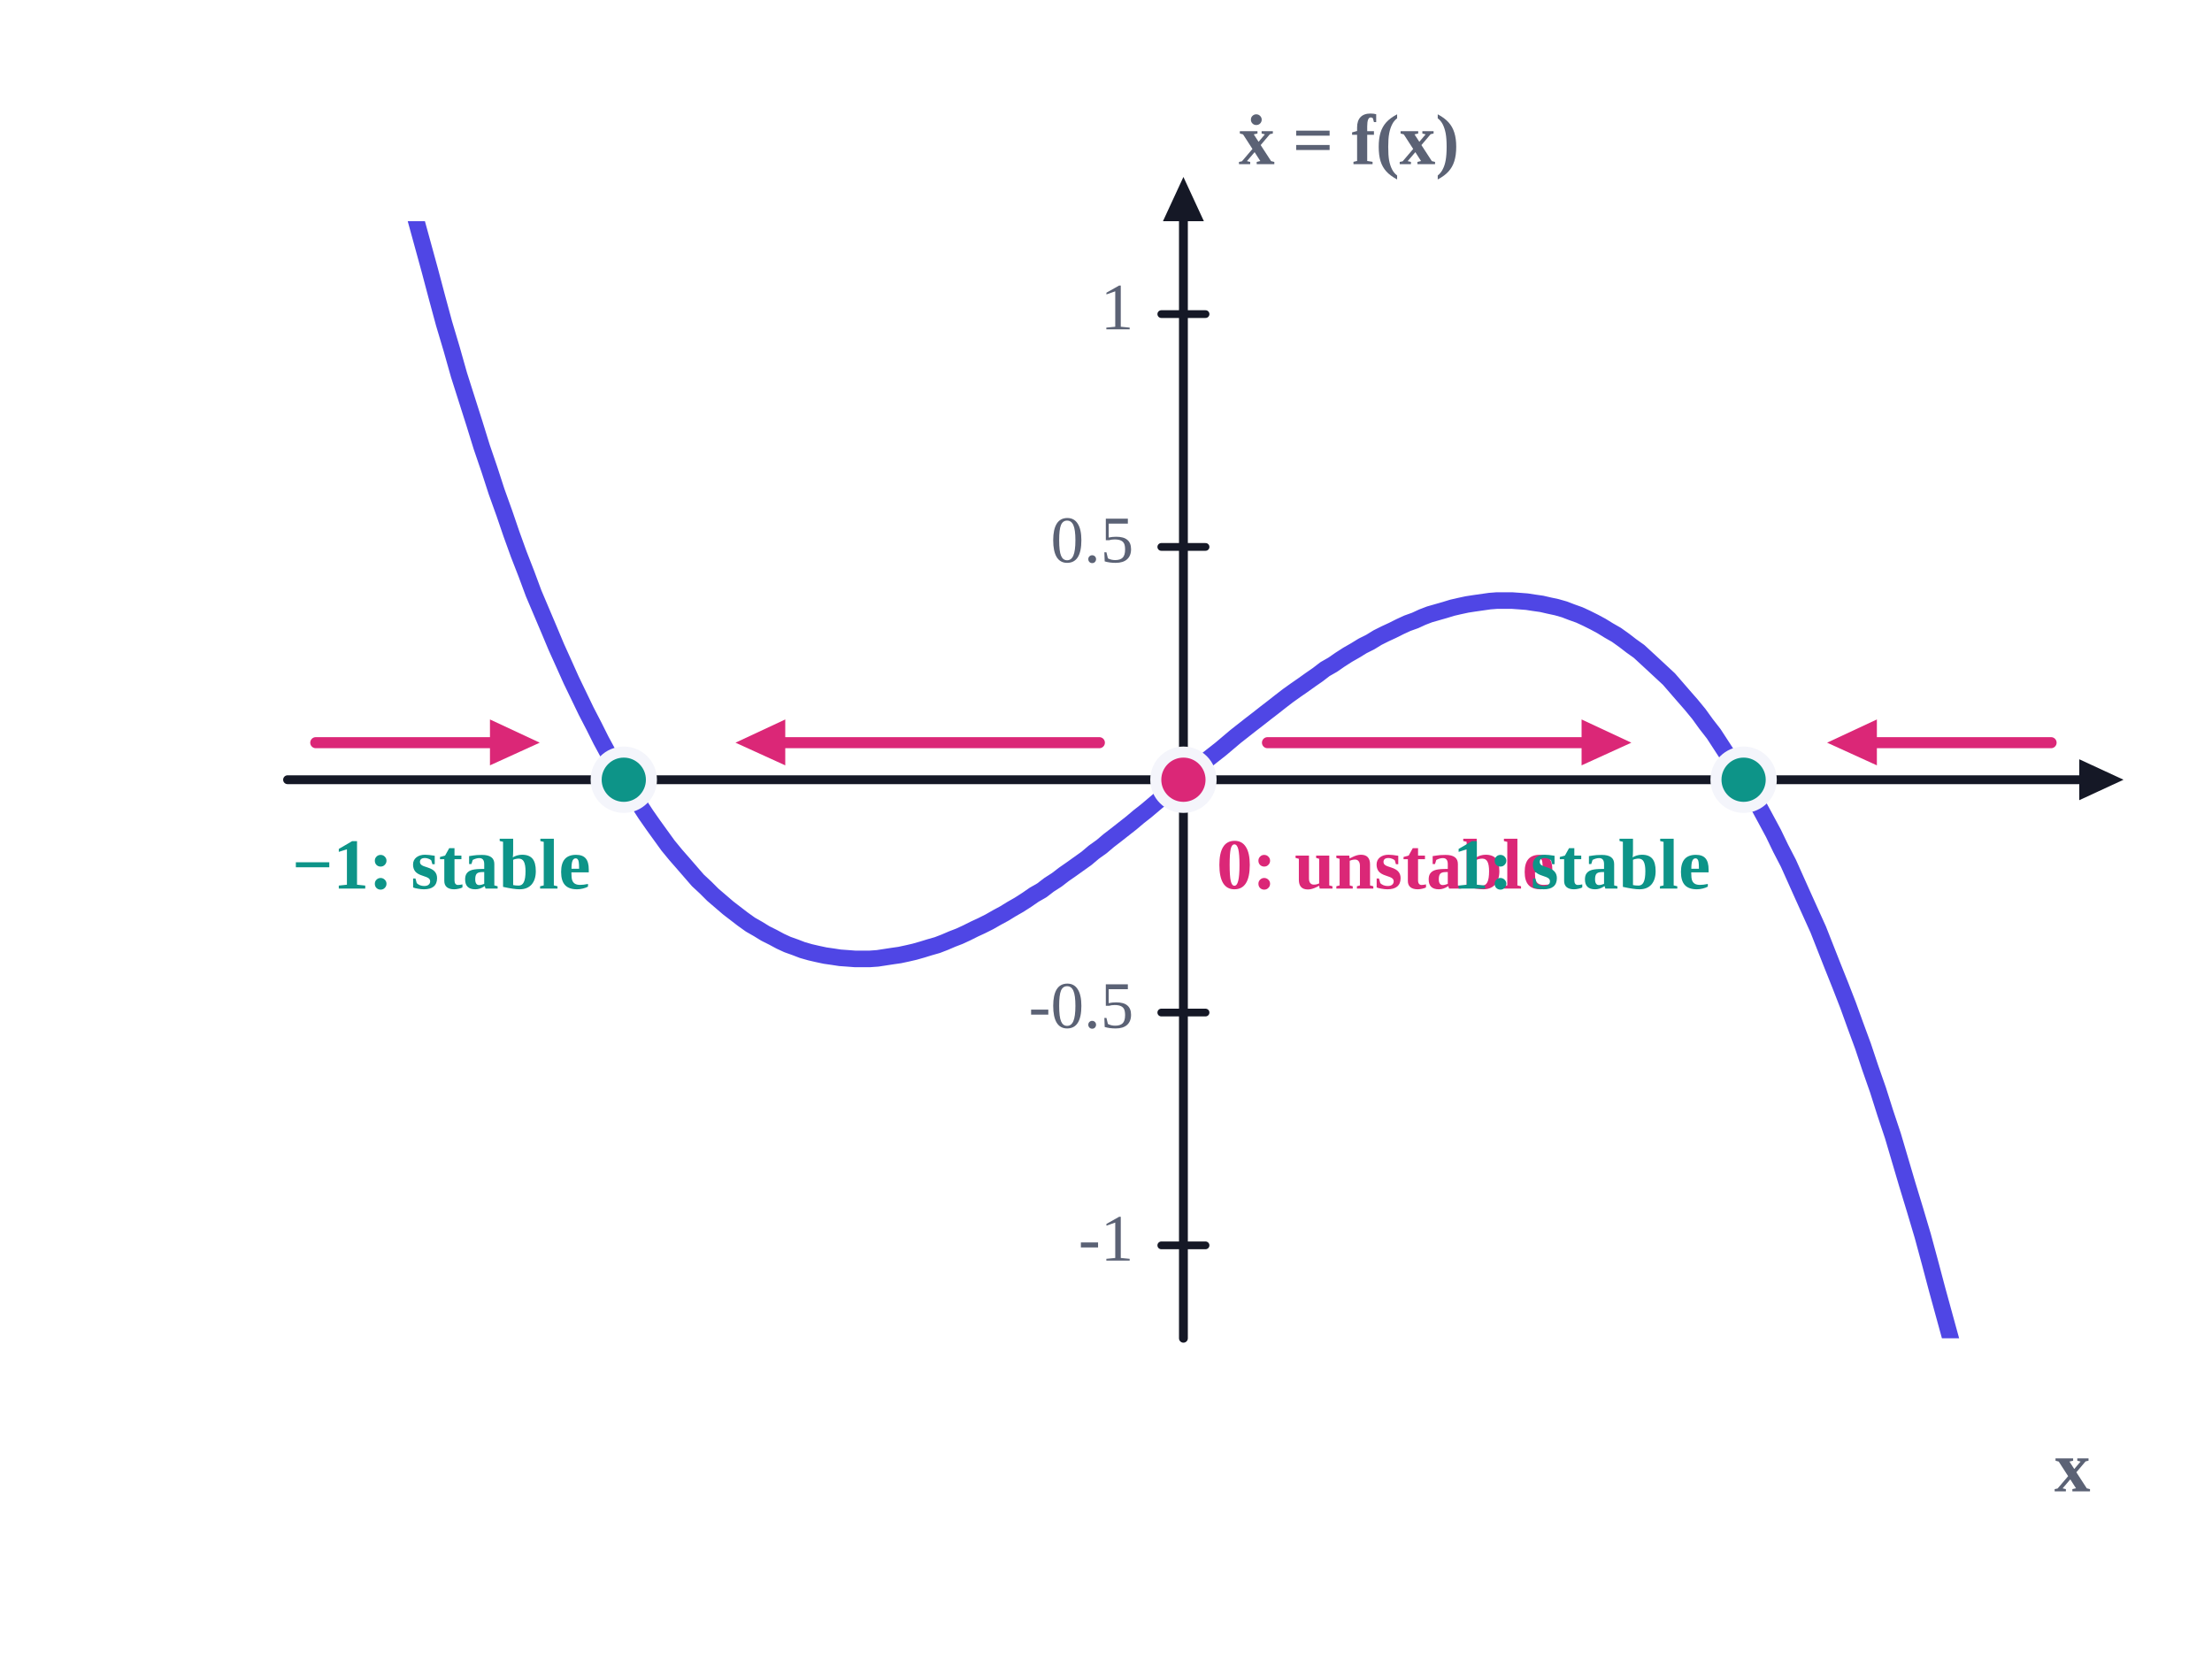
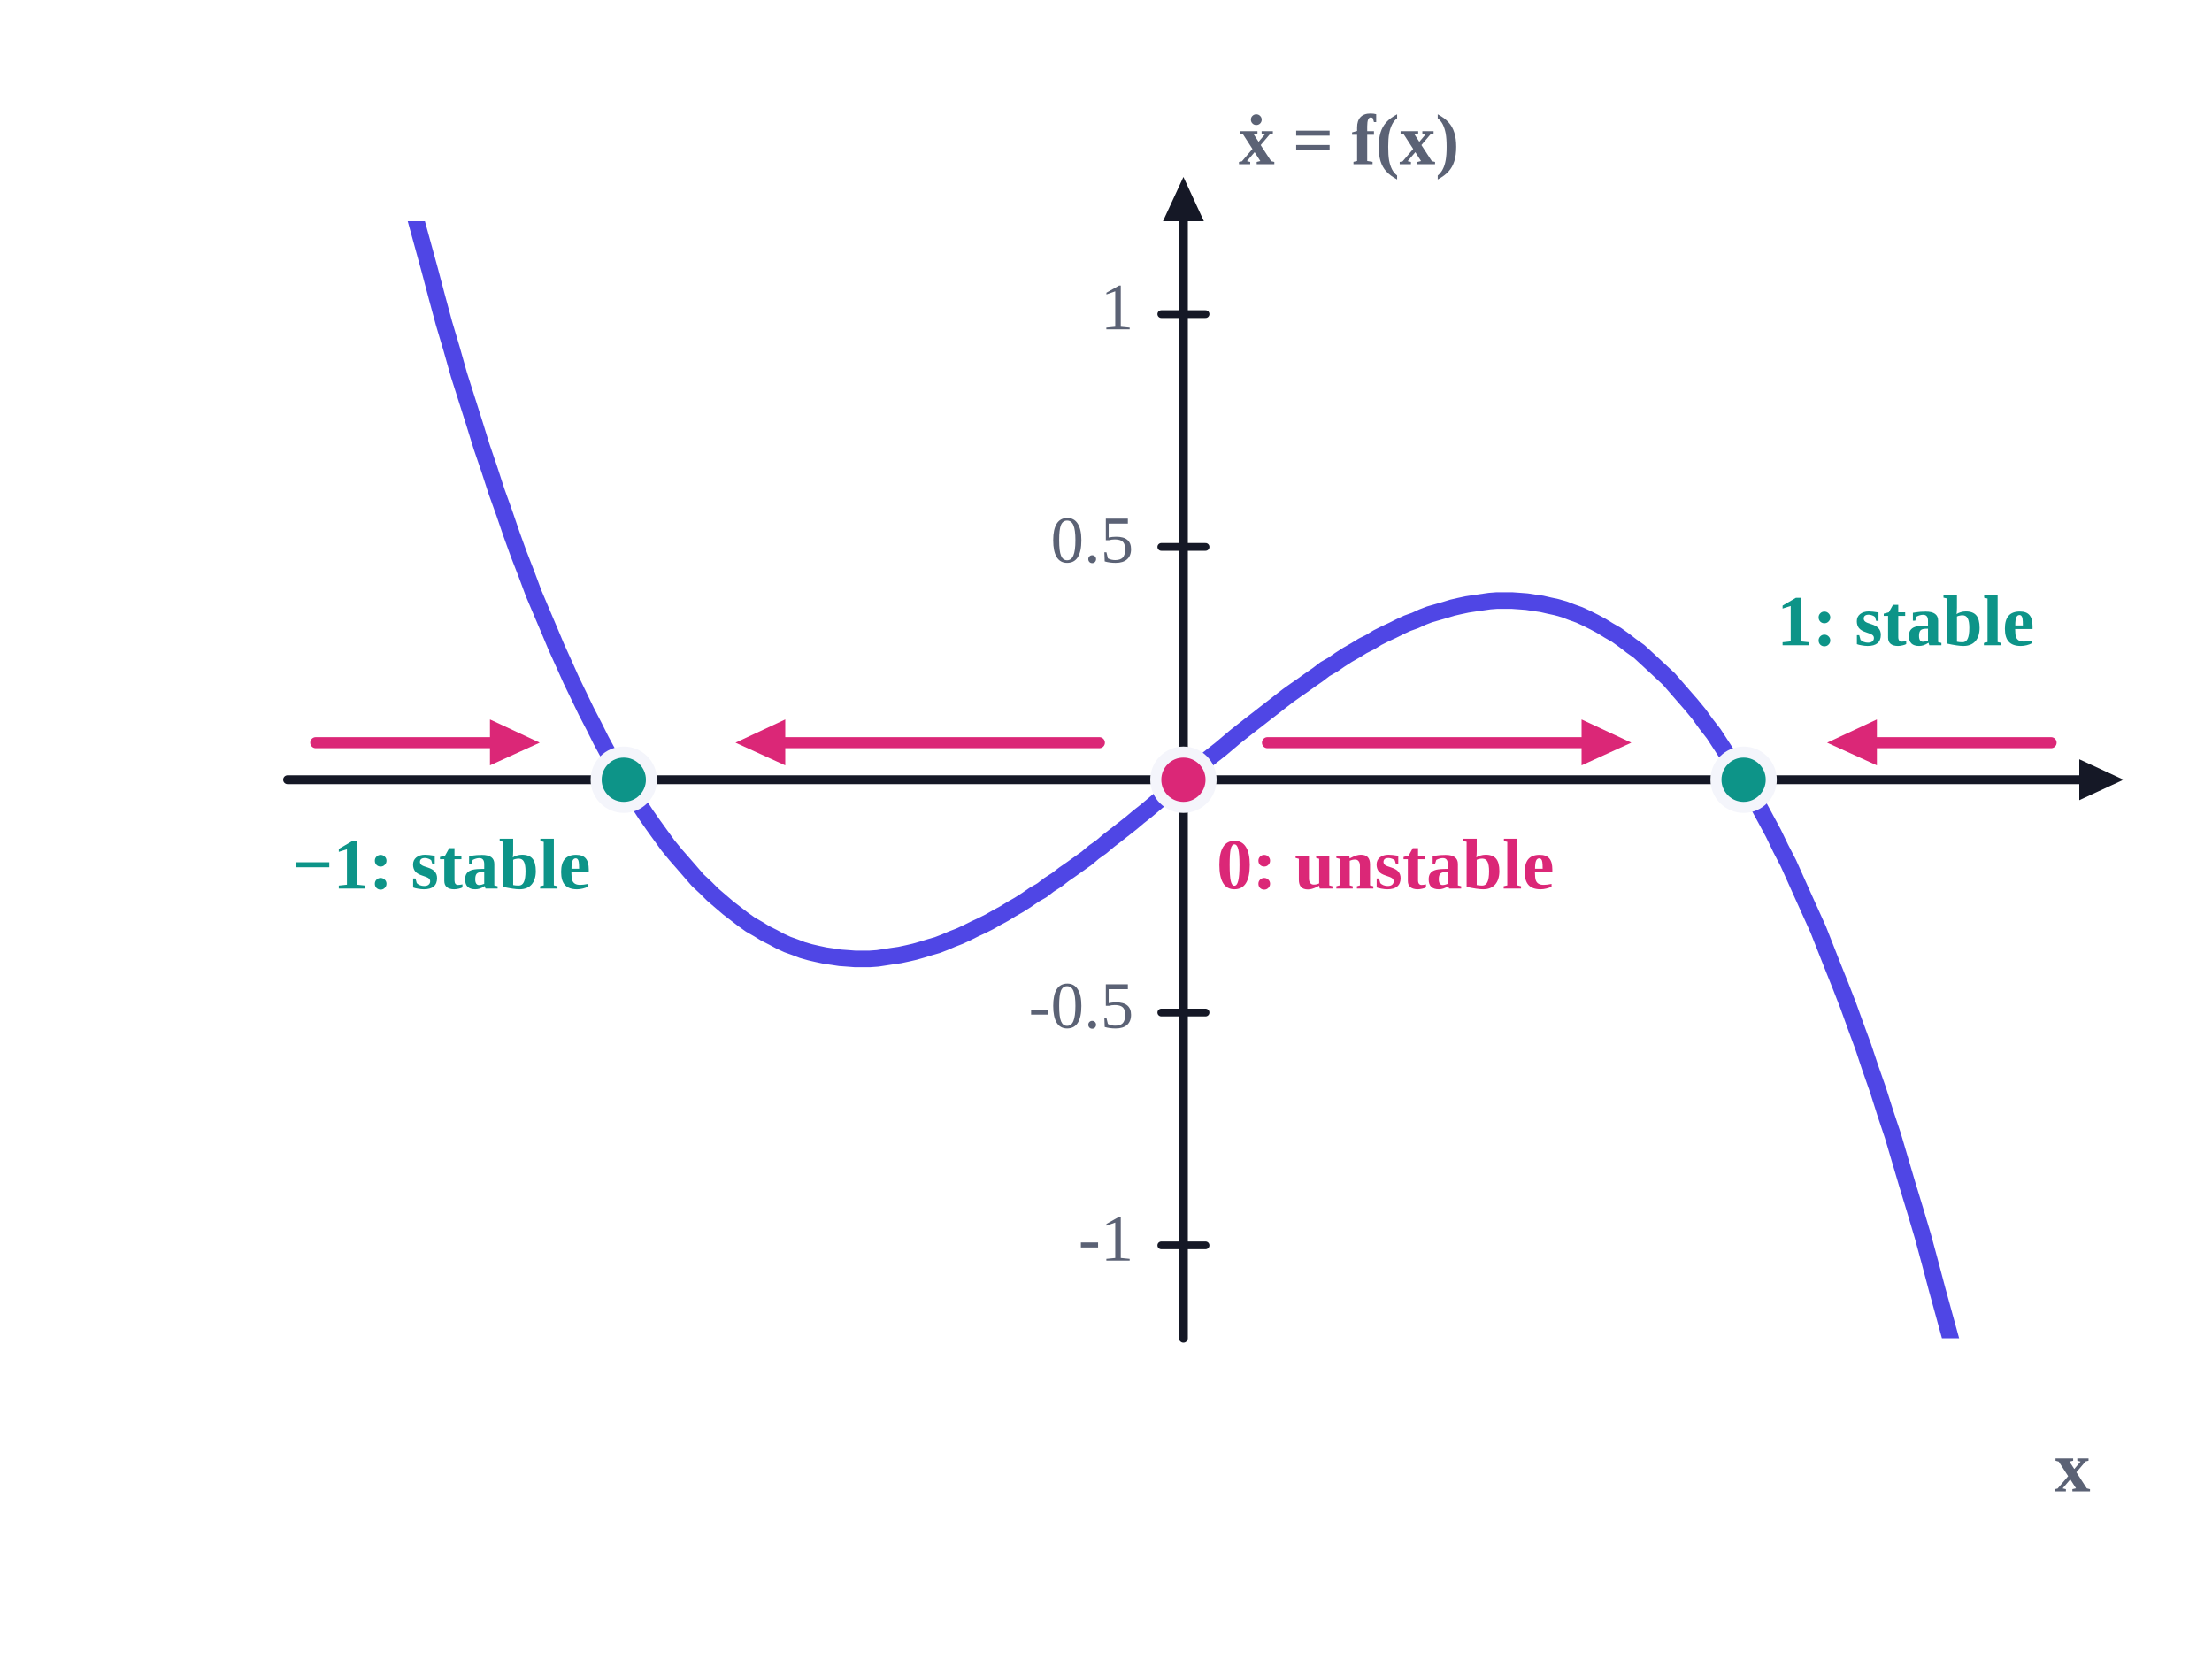
<svg xmlns="http://www.w3.org/2000/svg" viewBox="0 0 400.0 300.0" width="400.0" height="300.0" role="img" aria-label="Graph of x minus x cubed against x, crossing zero at minus 1, 0 and 1, with arrows on the axis showing flow away from 0 and towards plus and minus 1." style="color:var(--vx-ink, #151826);font-family:inherit;max-width:100%;height:auto">
  <path d="M52.0 141.0 L376.8 141.0" stroke="var(--vx-ink, #151826)" stroke-width="1.6" stroke-linecap="round" fill="none" />
  <path d="M384.0 141.0 L376.0 144.7 L376.0 137.3 Z" fill="var(--vx-ink, #151826)" />
  <path d="M214.0 242.0 L214.0 39.2" stroke="var(--vx-ink, #151826)" stroke-width="1.6" stroke-linecap="round" fill="none" />
  <path d="M214.0 32.0 L217.7 40.0 L210.3 40.0 Z" fill="var(--vx-ink, #151826)" />
  <path d="M210.0 225.2 L218.0 225.2" stroke="var(--vx-ink, #151826)" stroke-width="1.4" stroke-linecap="round" fill="none" />
  <text x="205.0" y="225.2" font-size="12" font-weight="500" text-anchor="end" dominant-baseline="middle" fill="var(--vx-soft, #5b6275)">-1</text>
  <path d="M210.0 183.1 L218.0 183.1" stroke="var(--vx-ink, #151826)" stroke-width="1.4" stroke-linecap="round" fill="none" />
  <text x="205.0" y="183.1" font-size="12" font-weight="500" text-anchor="end" dominant-baseline="middle" fill="var(--vx-soft, #5b6275)">-0.5</text>
  <path d="M210.0 98.9 L218.0 98.9" stroke="var(--vx-ink, #151826)" stroke-width="1.4" stroke-linecap="round" fill="none" />
  <text x="205.0" y="98.9" font-size="12" font-weight="500" text-anchor="end" dominant-baseline="middle" fill="var(--vx-soft, #5b6275)">0.5</text>
  <path d="M210.0 56.8 L218.0 56.8" stroke="var(--vx-ink, #151826)" stroke-width="1.4" stroke-linecap="round" fill="none" />
  <text x="205.0" y="56.8" font-size="12" font-weight="500" text-anchor="end" dominant-baseline="middle" fill="var(--vx-soft, #5b6275)">1</text>
  <text x="378.0" y="266.0" font-size="13" font-weight="600" text-anchor="end" dominant-baseline="middle" fill="var(--vx-soft, #5b6275)">x</text>
  <text x="224.0" y="26.0" font-size="13" font-weight="600" text-anchor="start" dominant-baseline="middle" fill="var(--vx-soft, #5b6275)">ẋ = f(x)</text>
  <defs>
    <clipPath id="vx419991139400">
      <rect x="52.0" y="40.0" width="324.0" height="202.0" />
    </clipPath>
  </defs>
  <path d="M52.0 -69.1 L53.4 -61.7 L54.7 -54.4 L56.1 -47.2 L57.4 -40.2 L58.8 -33.4 L60.1 -26.6 L61.4 -20.1 L62.8 -13.6 L64.2 -7.3 L65.5 -1.1 L66.9 5.0 L68.2 10.9 L69.5 16.7 L70.9 22.3 L72.3 27.9 L73.6 33.3 L74.9 38.6 L76.3 43.7 L77.7 48.8 L79.0 53.7 L80.3 58.5 L81.7 63.2 L83.0 67.8 L84.4 72.2 L85.8 76.6 L87.1 80.8 L88.5 84.9 L89.8 88.9 L91.2 92.8 L92.5 96.6 L93.8 100.2 L95.2 103.8 L96.5 107.3 L97.9 110.6 L99.3 113.9 L100.6 117.0 L102.0 120.1 L103.3 123.0 L104.7 125.9 L106.0 128.6 L107.4 131.3 L108.7 133.9 L110.0 136.3 L111.4 138.7 L112.8 141.0 L114.1 143.2 L115.5 145.3 L116.8 147.3 L118.2 149.3 L119.5 151.1 L120.8 152.9 L122.2 154.6 L123.6 156.2 L124.9 157.7 L126.2 159.2 L127.6 160.5 L128.9 161.8 L130.3 163.0 L131.7 164.2 L133.0 165.2 L134.3 166.2 L135.7 167.2 L137.1 168.0 L138.4 168.8 L139.8 169.5 L141.1 170.2 L142.4 170.8 L143.8 171.3 L145.1 171.8 L146.5 172.2 L147.8 172.5 L149.2 172.8 L150.6 173.0 L151.9 173.2 L153.3 173.3 L154.6 173.4 L155.9 173.4 L157.3 173.4 L158.7 173.3 L160.0 173.1 L161.3 172.9 L162.7 172.7 L164.1 172.4 L165.4 172.1 L166.8 171.7 L168.1 171.3 L169.5 170.9 L170.8 170.4 L172.2 169.8 L173.5 169.3 L174.8 168.7 L176.2 168.0 L177.5 167.4 L178.9 166.7 L180.3 165.9 L181.6 165.2 L182.9 164.4 L184.3 163.6 L185.7 162.7 L187.0 161.8 L188.4 161.0 L189.7 160.0 L191.1 159.1 L192.4 158.1 L193.7 157.2 L195.1 156.2 L196.5 155.2 L197.8 154.1 L199.2 153.1 L200.5 152.0 L201.8 151.0 L203.2 149.9 L204.6 148.8 L205.9 147.7 L207.3 146.6 L208.6 145.5 L209.9 144.4 L211.3 143.2 L212.6 142.1 L214.0 141.0 L215.3 139.9 L216.7 138.8 L218.0 137.6 L219.4 136.5 L220.8 135.4 L222.1 134.3 L223.4 133.2 L224.8 132.1 L226.2 131.0 L227.5 130.0 L228.9 128.9 L230.2 127.9 L231.6 126.8 L232.9 125.8 L234.3 124.8 L235.6 123.9 L237.0 122.9 L238.3 122.0 L239.6 121.0 L241.0 120.2 L242.3 119.3 L243.7 118.4 L245.1 117.6 L246.4 116.8 L247.8 116.1 L249.1 115.3 L250.5 114.6 L251.8 114.0 L253.2 113.3 L254.5 112.7 L255.9 112.2 L257.2 111.6 L258.5 111.1 L259.9 110.7 L261.3 110.3 L262.6 109.9 L263.9 109.6 L265.3 109.3 L266.6 109.1 L268.0 108.9 L269.4 108.7 L270.7 108.6 L272.0 108.6 L273.4 108.6 L274.8 108.7 L276.1 108.8 L277.4 109.0 L278.8 109.2 L280.1 109.5 L281.5 109.8 L282.9 110.2 L284.2 110.7 L285.6 111.2 L286.9 111.8 L288.3 112.5 L289.6 113.2 L290.9 114.0 L292.3 114.8 L293.7 115.8 L295.0 116.8 L296.4 117.8 L297.7 119.0 L299.0 120.2 L300.4 121.5 L301.8 122.8 L303.1 124.3 L304.4 125.8 L305.8 127.4 L307.2 129.1 L308.5 130.9 L309.9 132.7 L311.2 134.7 L312.5 136.7 L313.9 138.8 L315.3 141.0 L316.6 143.3 L318.0 145.7 L319.3 148.1 L320.7 150.7 L322.0 153.4 L323.4 156.1 L324.7 159.0 L326.0 161.9 L327.4 165.0 L328.8 168.1 L330.1 171.4 L331.4 174.7 L332.8 178.2 L334.2 181.8 L335.5 185.4 L336.9 189.2 L338.2 193.1 L339.6 197.1 L340.9 201.2 L342.3 205.4 L343.6 209.8 L344.9 214.2 L346.3 218.8 L347.7 223.5 L349.0 228.3 L350.3 233.2 L351.7 238.3 L353.1 243.4 L354.4 248.7 L355.8 254.1 L357.1 259.7 L358.4 265.3 L359.8 271.1 L361.2 277.0 L362.5 283.1 L363.9 289.3 L365.2 295.6 L366.6 302.1 L367.9 308.6 L369.3 315.4 L370.6 322.2 L372.0 329.2 L373.3 336.4 L374.6 343.7 L376.0 351.1" fill="none" stroke="var(--vx-a1, #4f46e5)" stroke-width="3" stroke-linecap="round" stroke-linejoin="round" clip-path="url(#vx419991139400)" />
  <path d="M229.2 134.3 L286.9 134.3" stroke="var(--vx-a2, #db2777)" stroke-width="2" stroke-linecap="round" fill="none" />
  <path d="M295.0 134.3 L286.0 138.4 L286.0 130.1 Z" fill="var(--vx-a2, #db2777)" />
  <path d="M198.8 134.3 L141.1 134.3" stroke="var(--vx-a2, #db2777)" stroke-width="2" stroke-linecap="round" fill="none" />
  <path d="M133.0 134.3 L142.0 130.1 L142.0 138.4 Z" fill="var(--vx-a2, #db2777)" />
  <path d="M370.9 134.3 L338.5 134.3" stroke="var(--vx-a2, #db2777)" stroke-width="2" stroke-linecap="round" fill="none" />
  <path d="M330.4 134.3 L339.4 130.1 L339.4 138.4 Z" fill="var(--vx-a2, #db2777)" />
  <path d="M57.1 134.3 L89.5 134.3" stroke="var(--vx-a2, #db2777)" stroke-width="2" stroke-linecap="round" fill="none" />
  <path d="M97.6 134.3 L88.6 138.4 L88.6 130.1 Z" fill="var(--vx-a2, #db2777)" />
  <circle cx="112.8" cy="141.0" r="5" fill="var(--vx-a4, #0d9488)" stroke="var(--vx-panel, #f4f5fb)" stroke-width="2" />
  <text x="106.8" y="157.0" font-size="13" font-weight="600" text-anchor="end" dominant-baseline="middle" fill="var(--vx-a4, #0d9488)">−1: stable</text>
  <circle cx="214.0" cy="141.0" r="5" fill="var(--vx-a2, #db2777)" stroke="var(--vx-panel, #f4f5fb)" stroke-width="2" />
  <text x="220.0" y="157.0" font-size="13" font-weight="600" text-anchor="start" dominant-baseline="middle" fill="var(--vx-a2, #db2777)">0: unstable</text>
  <circle cx="315.3" cy="141.0" r="5" fill="var(--vx-a4, #0d9488)" stroke="var(--vx-panel, #f4f5fb)" stroke-width="2" />
-   <text x="309.3" y="157.0" font-size="13" font-weight="600" text-anchor="end" dominant-baseline="middle" fill="var(--vx-a4, #0d9488)">1: stable</text>
+   <text x="321.3" y="113.0" font-size="13" font-weight="600" text-anchor="start" dominant-baseline="middle" fill="var(--vx-a4, #0d9488)">1: stable</text>
</svg>
